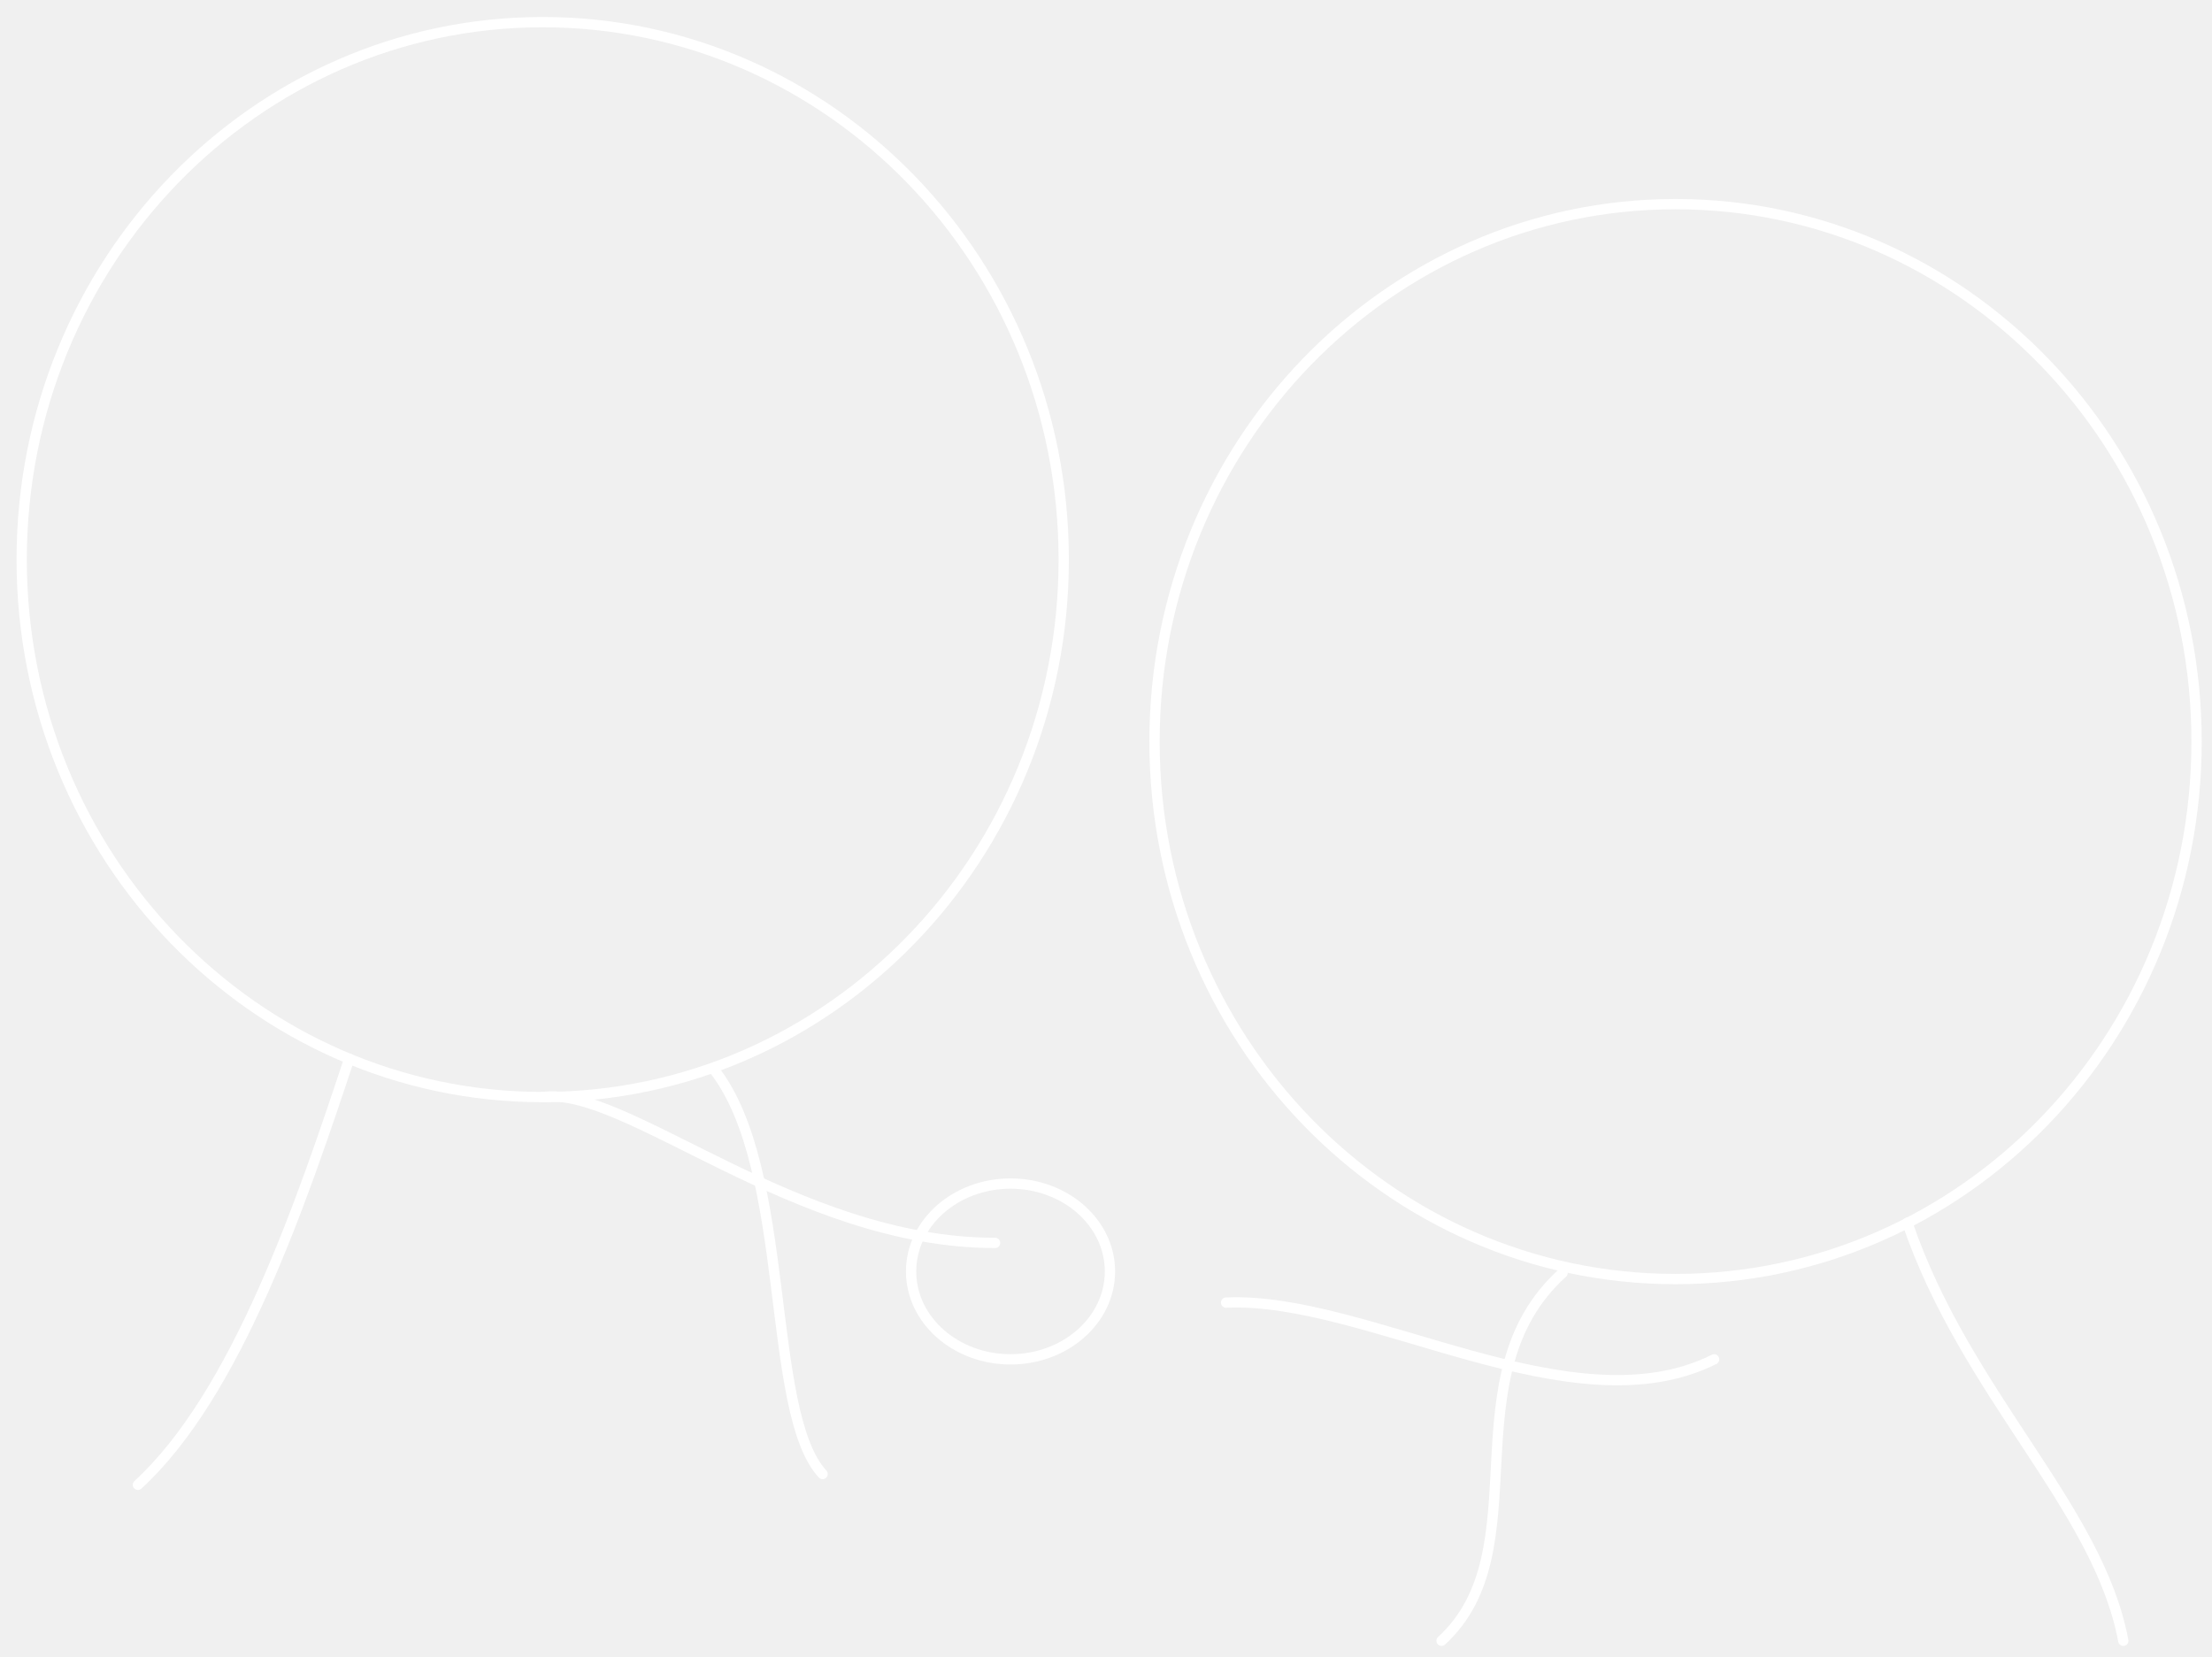
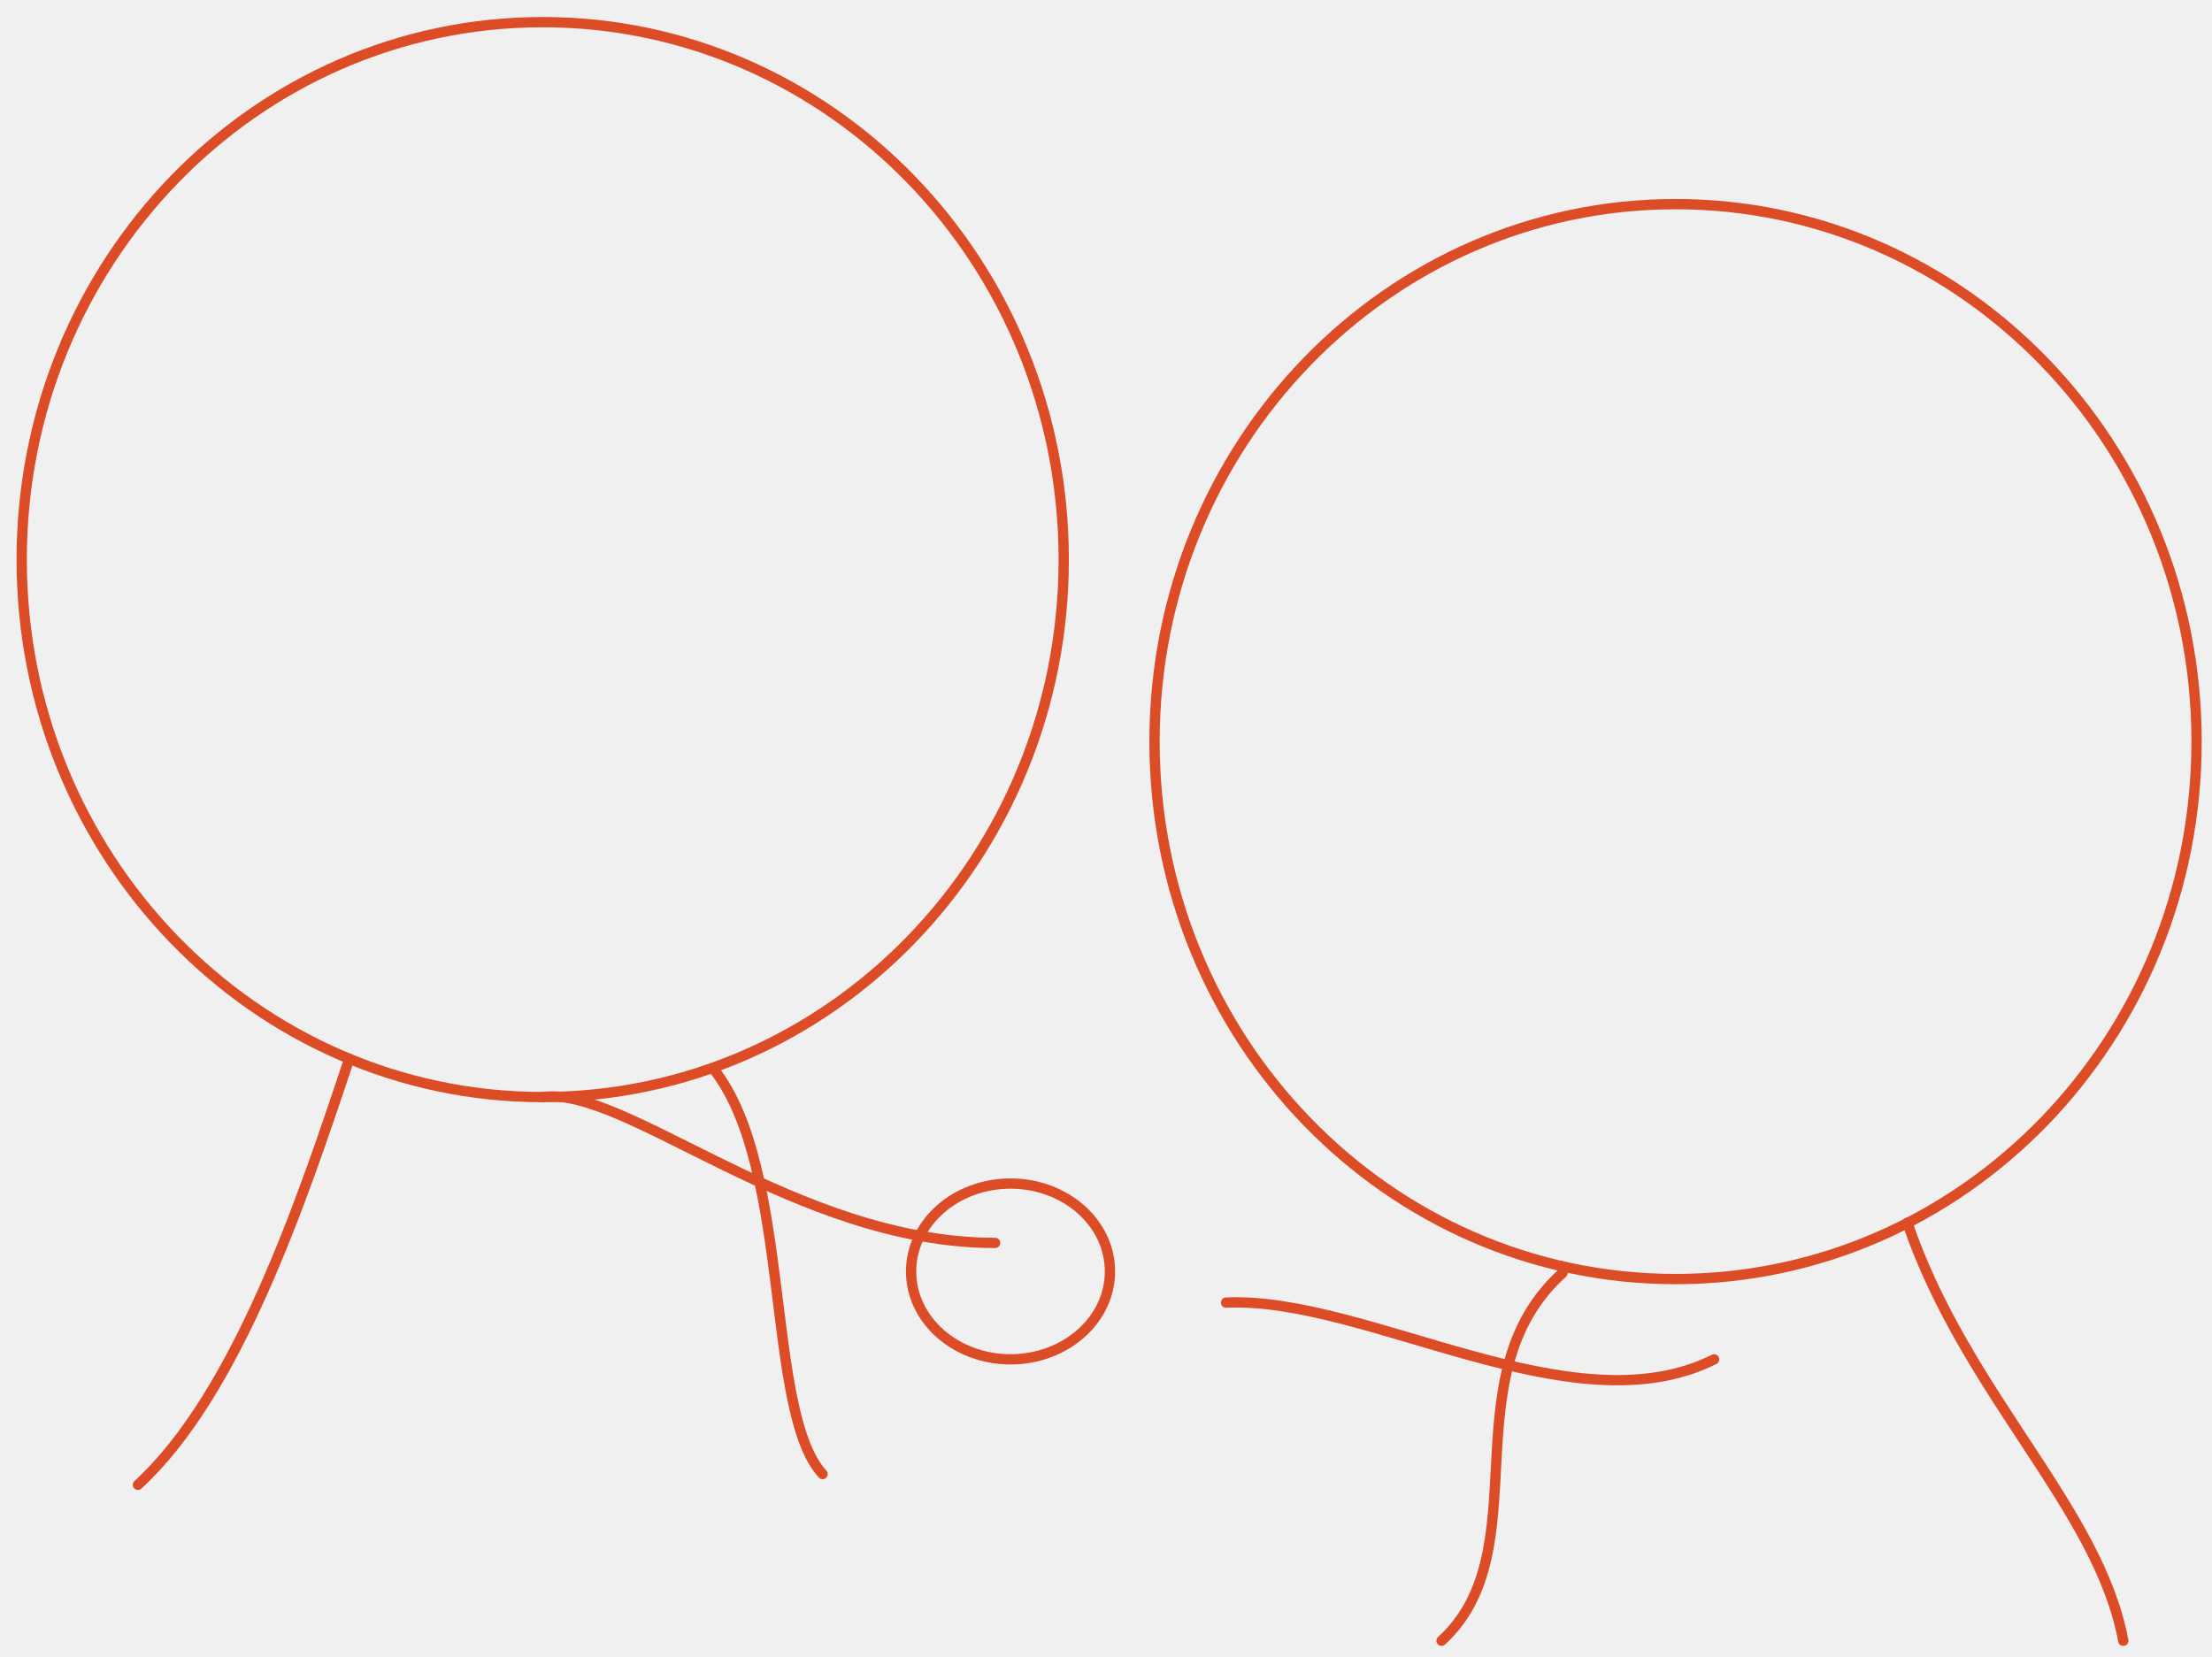
- <svg xmlns="http://www.w3.org/2000/svg" version="1.1" width="215" height="161">
+ <svg xmlns="http://www.w3.org/2000/svg" version="1.1" x="0px" y="0px" width="215" height="161" viewBox="0, 0, 215, 161">
  <g id="Layer1">
-     <g id="Shape1">
-       <path id="shapePath1" d="M52.749,106.647 C24.781,106.647 2.108,83.255 2.108,54.4 C2.108,25.545 24.781,2.153 52.749,2.153 C80.718,2.153 103.391,25.545 103.391,54.4 C103.391,83.255 80.718,106.647 52.749,106.647 Z" style="stroke:#ffffff;stroke-opacity:1;stroke-width:1;stroke-linejoin:miter;stroke-miterlimit:2;stroke-linecap:butt;fill-rule:evenodd;fill:#000000;fill-opacity:0;" />
-     </g>
-     <g id="Shape2">
-       <path id="shapePath2" d="M52.749,106.647 C60.756,105.5 77.256,120.824 96.718,120.824 " style="stroke:#ffffff;stroke-opacity:1;stroke-width:1;stroke-linejoin:miter;stroke-miterlimit:2;stroke-linecap:round;fill-rule:evenodd;fill:#000000;fill-opacity:0;" />
-     </g>
-     <g id="Shape3">
-       <path id="shapePath3" d="M98.22,132.142 C92.883,132.142 88.556,128.317 88.556,123.598 C88.556,118.88 92.883,115.055 98.22,115.055 C103.558,115.055 107.885,118.88 107.885,123.598 C107.885,128.317 103.558,132.142 98.22,132.142 Z" style="stroke:#ffffff;stroke-opacity:1;stroke-width:1;stroke-linejoin:miter;stroke-miterlimit:2;stroke-linecap:butt;fill-rule:evenodd;fill:#000000;fill-opacity:0;" />
-     </g>
-     <g id="Shape4">
-       <path id="shapePath4" d="M162.858,124.338 C134.889,124.338 112.216,100.946 112.216,72.091 C112.216,43.236 134.889,19.844 162.858,19.844 C190.827,19.844 213.5,43.236 213.5,72.091 C213.5,100.946 190.827,124.338 162.858,124.338 Z" style="stroke:#ffffff;stroke-opacity:1;stroke-width:1;stroke-linejoin:miter;stroke-miterlimit:2;stroke-linecap:butt;fill-rule:evenodd;fill:#000000;fill-opacity:0;" />
-     </g>
-     <g id="Shape5">
-       <path id="shapePath5" d="M119.171,126.627 C132.812,125.992 152.788,139.055 166.608,132.145 " style="stroke:#ffffff;stroke-opacity:1;stroke-width:1;stroke-linejoin:miter;stroke-miterlimit:2;stroke-linecap:round;fill-rule:evenodd;fill:#000000;fill-opacity:0;" />
-     </g>
-     <g id="Shape6">
-       <path id="shapePath6" d="M13.406,144.34 C23.01,135.525 29.314,116.875 33.947,102.919 " style="stroke:#ffffff;stroke-opacity:1;stroke-width:1;stroke-linejoin:miter;stroke-miterlimit:2;stroke-linecap:round;fill-rule:evenodd;fill:#000000;fill-opacity:0;" />
-     </g>
-     <g id="Shape7">
-       <path id="shapePath7" d="M79.954,143.292 C74.353,137.217 76.998,113.672 69.395,103.967 " style="stroke:#ffffff;stroke-opacity:1;stroke-width:1;stroke-linejoin:miter;stroke-miterlimit:2;stroke-linecap:round;fill-rule:evenodd;fill:#000000;fill-opacity:0;" />
-     </g>
-     <g id="Shape8">
-       <path id="shapePath8" d="M140.115,159.5 C149.719,150.685 140.782,133.753 151.88,123.739 " style="stroke:#ffffff;stroke-opacity:1;stroke-width:1;stroke-linejoin:miter;stroke-miterlimit:2;stroke-linecap:round;fill-rule:evenodd;fill:#000000;fill-opacity:0;" />
-     </g>
-     <g id="Shape9">
-       <path id="shapePath9" d="M206.377,159.5 C203.964,146.539 191.08,135.584 185.388,118.865 " style="stroke:#ffffff;stroke-opacity:1;stroke-width:1;stroke-linejoin:miter;stroke-miterlimit:2;stroke-linecap:round;fill-rule:evenodd;fill:#000000;fill-opacity:0;" />
-     </g>
+     <path d="M52.749,106.647 C24.781,106.647 2.108,83.255 2.108,54.4 C2.108,25.545 24.781,2.153 52.749,2.153 C80.718,2.153 103.391,25.545 103.391,54.4 C103.391,83.255 80.718,106.647 52.749,106.647 z" fill-opacity="0" stroke="#DC4C26" stroke-width="1" stroke-linecap="round" stroke-miterlimit="2" />
+     <path d="M52.749,106.647 C60.756,105.5 77.256,120.824 96.718,120.824" fill-opacity="0" stroke="#DC4C26" stroke-width="1" stroke-linecap="round" stroke-miterlimit="2" />
+     <path d="M98.22,132.142 C92.883,132.142 88.556,128.317 88.556,123.598 C88.556,118.88 92.883,115.055 98.22,115.055 C103.558,115.055 107.885,118.88 107.885,123.598 C107.885,128.317 103.558,132.142 98.22,132.142 z" fill-opacity="0" stroke="#DC4C26" stroke-width="1" stroke-linecap="round" stroke-miterlimit="2" />
+     <path d="M162.858,124.338 C134.889,124.338 112.216,100.946 112.216,72.091 C112.216,43.236 134.889,19.844 162.858,19.844 C190.827,19.844 213.5,43.236 213.5,72.091 C213.5,100.946 190.827,124.338 162.858,124.338 z" fill-opacity="0" stroke="#DC4C26" stroke-width="1" stroke-linecap="round" stroke-miterlimit="2" />
+     <path d="M119.171,126.627 C132.812,125.992 152.788,139.055 166.608,132.145" fill-opacity="0" stroke="#DC4C26" stroke-width="1" stroke-linecap="round" stroke-miterlimit="2" />
+     <path d="M13.406,144.34 C23.01,135.525 29.314,116.875 33.947,102.919" fill-opacity="0" stroke="#DC4C26" stroke-width="1" stroke-linecap="round" stroke-miterlimit="2" />
+     <path d="M79.954,143.292 C74.353,137.217 76.998,113.672 69.395,103.967" fill-opacity="0" stroke="#DC4C26" stroke-width="1" stroke-linecap="round" stroke-miterlimit="2" />
+     <path d="M140.115,159.5 C149.719,150.685 140.782,133.753 151.88,123.739" fill-opacity="0" stroke="#DC4C26" stroke-width="1" stroke-linecap="round" stroke-miterlimit="2" />
+     <path d="M206.377,159.5 C203.964,146.539 191.08,135.584 185.388,118.865" fill-opacity="0" stroke="#DC4C26" stroke-width="1" stroke-linecap="round" stroke-miterlimit="2" />
  </g>
+   <defs />
</svg>
